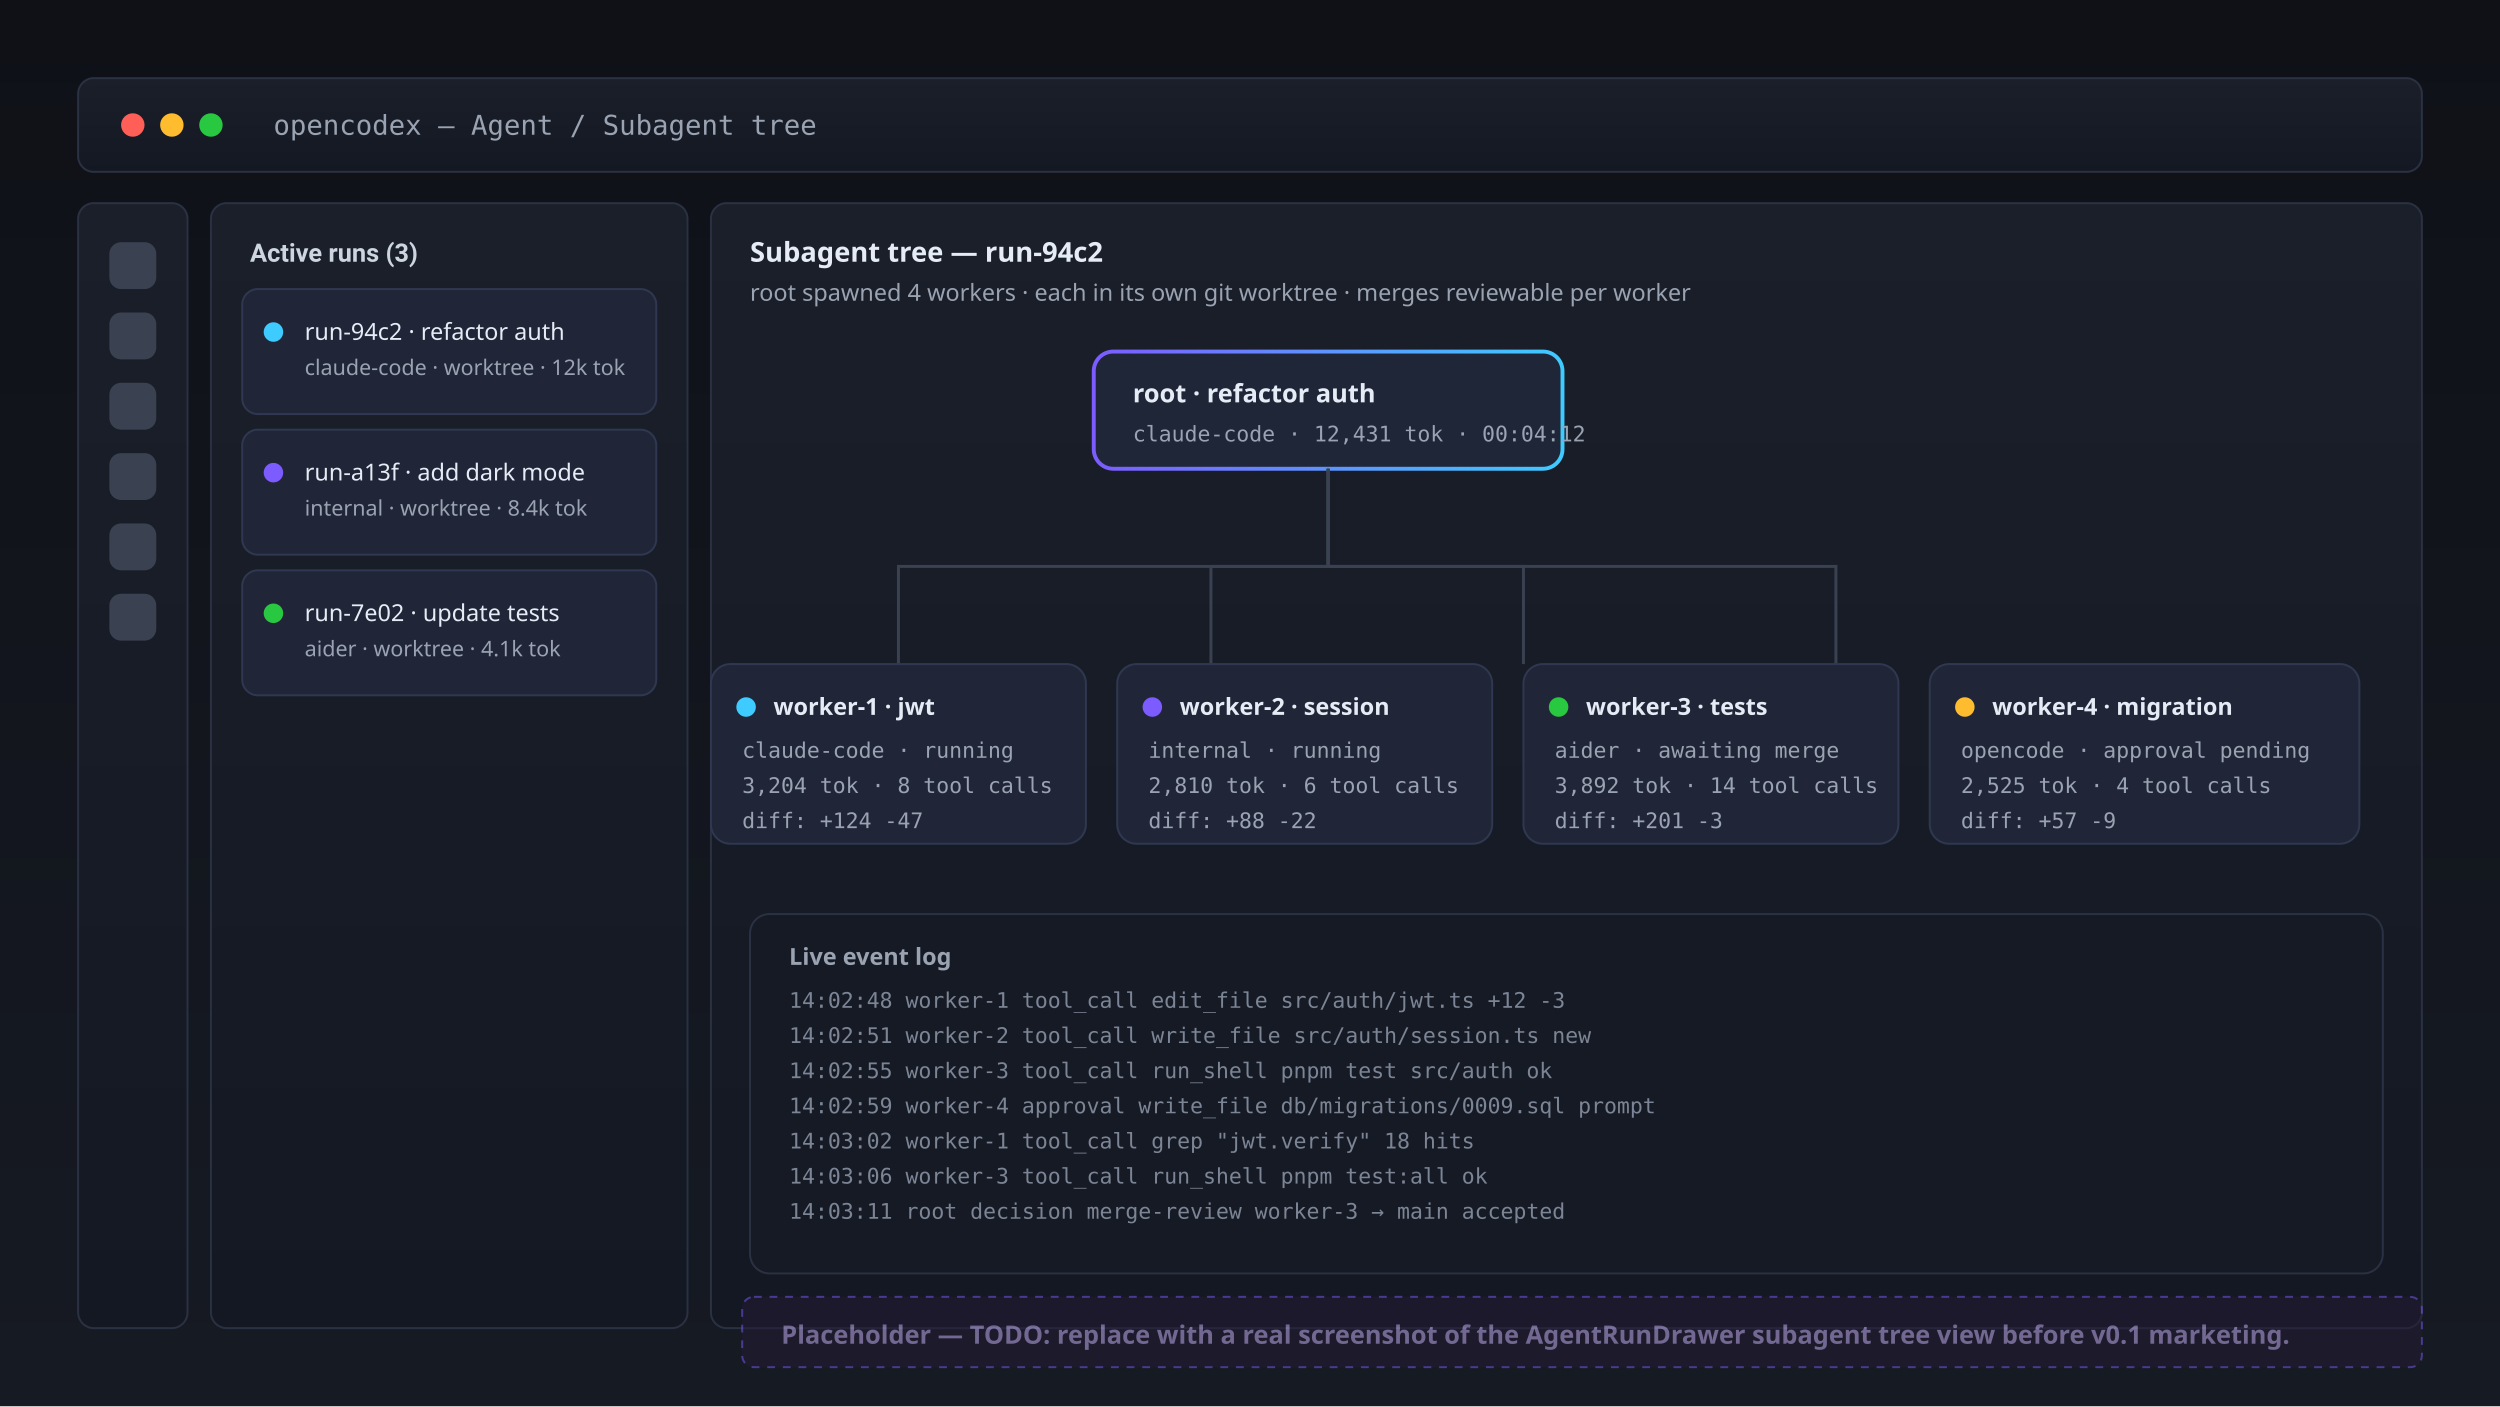
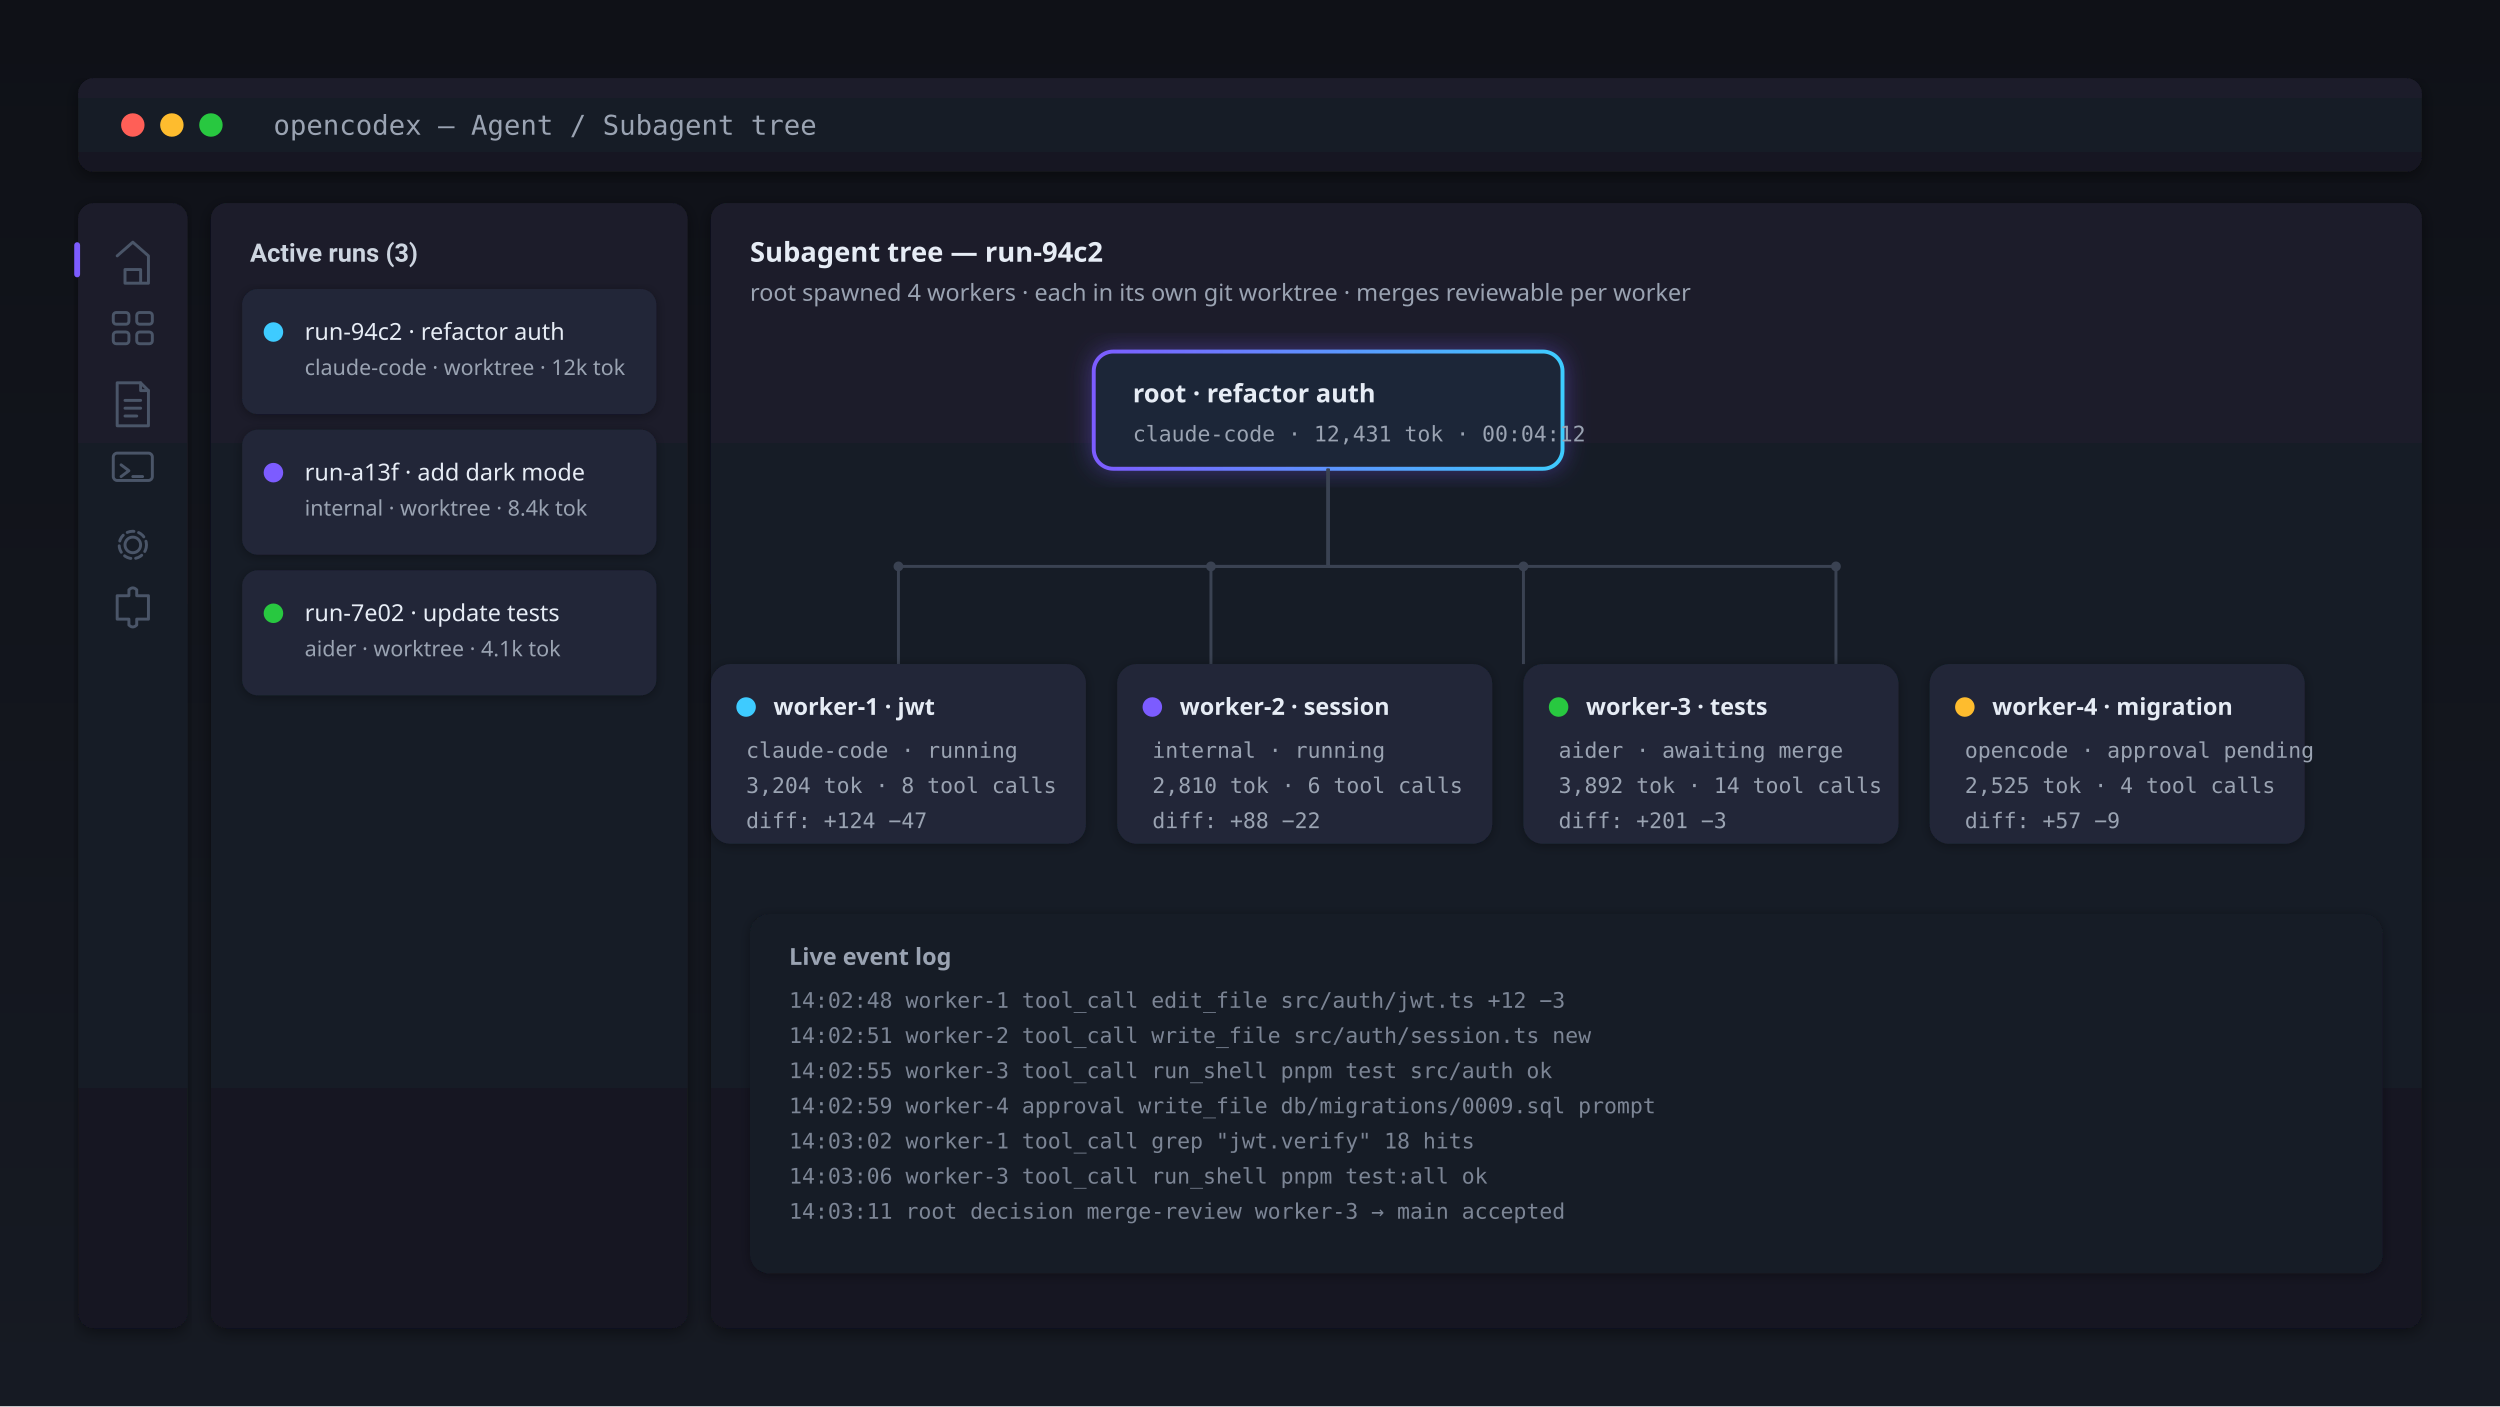
<svg xmlns="http://www.w3.org/2000/svg" viewBox="0 0 1280 720" role="img" aria-labelledby="title desc">
  <defs>
    <linearGradient id="bg" x1="0" y1="0" x2="0" y2="1">
      <stop offset="0" stop-color="#0f1117" />
      <stop offset="1" stop-color="#161a23" />
    </linearGradient>
    <linearGradient id="panel" x1="0" y1="0" x2="0" y2="1">
      <stop offset="0" stop-color="#1b1f2a" />
      <stop offset="1" stop-color="#141823" />
    </linearGradient>
    <linearGradient id="accent" x1="0" y1="0" x2="1" y2="0">
      <stop offset="0" stop-color="#7c5cff" />
      <stop offset="1" stop-color="#3ecbff" />
    </linearGradient>
+     <filter id="panelShadow" x="-4%" y="-4%" width="108%" height="116%">
+       <feDropShadow dx="0" dy="2" stdDeviation="4" flood-color="#000000" flood-opacity="0.45" />
+     </filter>
+     <filter id="cardShadow" x="-6%" y="-6%" width="112%" height="120%">
+       <feDropShadow dx="0" dy="1" stdDeviation="3" flood-color="#000000" flood-opacity="0.35" />
+     </filter>
+     <filter id="accentGlow" x="-8%" y="-16%" width="116%" height="132%">
+       <feDropShadow dx="0" dy="0" stdDeviation="6" flood-color="#7c5cff" flood-opacity="0.40" />
+     </filter>
  </defs>
  <rect width="1280" height="720" fill="url(#bg)" />
-   <rect x="40" y="40" width="1200" height="48" rx="8" fill="url(#panel)" stroke="#2a3142" stroke-width="1" />
+   <rect x="40" y="40" width="1200" height="48" rx="8" fill="url(#panel)" filter="url(#panelShadow)" />
  <circle cx="68" cy="64" r="6" fill="#ff5f57" />
  <circle cx="88" cy="64" r="6" fill="#febc2e" />
  <circle cx="108" cy="64" r="6" fill="#28c840" />
  <text x="140" y="69" font-family="ui-monospace, SFMono-Regular, Menlo, monospace" font-size="14" fill="#9aa3b2">opencodex — Agent / Subagent tree</text>
-   <rect x="40" y="104" width="56" height="576" rx="8" fill="url(#panel)" stroke="#2a3142" stroke-width="1" />
-   <g fill="#3a4252">
-     <rect x="56" y="124" width="24" height="24" rx="6" />
-     <rect x="56" y="160" width="24" height="24" rx="6" />
-     <rect x="56" y="196" width="24" height="24" rx="6" />
-     <rect x="56" y="232" width="24" height="24" rx="6" />
-     <rect x="56" y="268" width="24" height="24" rx="6" />
-     <rect x="56" y="304" width="24" height="24" rx="6" />
+   <rect x="40" y="104" width="56" height="576" rx="8" fill="url(#panel)" filter="url(#panelShadow)" />
+   <g stroke="#4a5568" stroke-width="1.5" fill="none" stroke-linecap="round" stroke-linejoin="round">
+     <path d="M60 131 L68 124 L76 131 L76 145 L64 145 L64 138 L72 138 L72 145 L76 145" transform="translate(0,0)" />
+     <rect x="58" y="160" width="8" height="6" rx="1.5" />
+     <rect x="70" y="160" width="8" height="6" rx="1.5" />
+     <rect x="58" y="170" width="8" height="6" rx="1.5" />
+     <rect x="70" y="170" width="8" height="6" rx="1.5" />
+     <path d="M60 196 L60 218 L76 218 L76 200 L72 196 Z" />
+     <path d="M72 196 L72 200 L76 200" />
+     <line x1="64" y1="205" x2="72" y2="205" />
+     <line x1="64" y1="209" x2="72" y2="209" />
+     <line x1="64" y1="213" x2="70" y2="213" />
+     <rect x="58" y="232" width="20" height="14" rx="2" />
+     <path d="M62 238 L66 241 L62 244" />
+     <line x1="68" y1="244" x2="73" y2="244" />
+     <circle cx="68" cy="279" r="4" />
+     <circle cx="68" cy="279" r="7" stroke-dasharray="3.5 2.5" />
+     <path d="M60 305 L60 317 L66 317 L66 320 Q68 322 70 320 L70 317 L76 317 L76 305 L70 305 L70 302 Q68 300 66 302 L66 305 Z" />
  </g>
-   <rect x="108" y="104" width="244" height="576" rx="8" fill="url(#panel)" stroke="#2a3142" stroke-width="1" />
+   <rect x="38" y="124" width="3" height="18" rx="1.5" fill="#7c5cff" />
+   <rect x="108" y="104" width="244" height="576" rx="8" fill="url(#panel)" filter="url(#panelShadow)" />
  <text x="128" y="134" font-family="system-ui, -apple-system, Segoe UI, Roboto, sans-serif" font-size="13" fill="#cdd5e0" font-weight="600">Active runs (3)</text>
  <g font-family="system-ui, sans-serif" font-size="12" fill="#9aa3b2">
-     <rect x="124" y="148" width="212" height="64" rx="8" fill="#202637" stroke="#2f3850" />
+     <rect x="124" y="148" width="212" height="64" rx="8" fill="#202637" filter="url(#cardShadow)" />
    <circle cx="140" cy="170" r="5" fill="#3ecbff" />
    <text x="156" y="174" fill="#e6ecf5">run-94c2 · refactor auth</text>
    <text x="156" y="192" font-size="11">claude-code · worktree · 12k tok</text>
-     <rect x="124" y="220" width="212" height="64" rx="8" fill="#202637" stroke="#2f3850" />
+     <rect x="124" y="220" width="212" height="64" rx="8" fill="#202637" filter="url(#cardShadow)" />
    <circle cx="140" cy="242" r="5" fill="#7c5cff" />
    <text x="156" y="246" fill="#e6ecf5">run-a13f · add dark mode</text>
    <text x="156" y="264" font-size="11">internal · worktree · 8.4k tok</text>
-     <rect x="124" y="292" width="212" height="64" rx="8" fill="#202637" stroke="#2f3850" />
+     <rect x="124" y="292" width="212" height="64" rx="8" fill="#202637" filter="url(#cardShadow)" />
    <circle cx="140" cy="314" r="5" fill="#28c840" />
    <text x="156" y="318" fill="#e6ecf5">run-7e02 · update tests</text>
    <text x="156" y="336" font-size="11">aider · worktree · 4.1k tok</text>
  </g>
-   <rect x="364" y="104" width="876" height="576" rx="8" fill="url(#panel)" stroke="#2a3142" stroke-width="1" />
+   <rect x="364" y="104" width="876" height="576" rx="8" fill="url(#panel)" filter="url(#panelShadow)" />
  <text x="384" y="134" font-family="system-ui, sans-serif" font-size="14" fill="#e6ecf5" font-weight="700">Subagent tree — run-94c2</text>
  <text x="384" y="154" font-family="system-ui, sans-serif" font-size="12" fill="#9aa3b2">root spawned 4 workers · each in its own git worktree · merges reviewable per worker</text>
-   <g>
+   <g filter="url(#accentGlow)">
    <rect x="560" y="180" width="240" height="60" rx="10" fill="#1f2638" stroke="url(#accent)" stroke-width="2" />
-     <text x="580" y="206" font-family="system-ui, sans-serif" font-size="13" fill="#e6ecf5" font-weight="600">root · refactor auth</text>
-     <text x="580" y="226" font-family="ui-monospace, monospace" font-size="11" fill="#9aa3b2">claude-code · 12,431 tok · 00:04:12</text>
  </g>
+   <text x="580" y="206" font-family="system-ui, sans-serif" font-size="13" fill="#e6ecf5" font-weight="600">root · refactor auth</text>
+   <text x="580" y="226" font-family="ui-monospace, monospace" font-size="11" fill="#9aa3b2">claude-code · 12,431 tok · 00:04:12</text>
  <g stroke="#3a4252" stroke-width="1.5" fill="none">
    <path d="M680 240 L680 290 L460 290 L460 340" />
    <path d="M680 240 L680 290 L620 290 L620 340" />
    <path d="M680 240 L680 290 L780 290 L780 340" />
    <path d="M680 240 L680 290 L940 290 L940 340" />
  </g>
+   <g fill="#3a4252">
+     <circle cx="460" cy="290" r="2.5" />
+     <circle cx="620" cy="290" r="2.5" />
+     <circle cx="780" cy="290" r="2.5" />
+     <circle cx="940" cy="290" r="2.5" />
+   </g>
  <g font-family="system-ui, sans-serif" font-size="12" fill="#cdd5e0">
-     <rect x="364" y="340" width="192" height="92" rx="10" fill="#202637" stroke="#2f3850" />
+     <rect x="364" y="340" width="192" height="92" rx="10" fill="#202637" filter="url(#cardShadow)" />
    <circle cx="382" cy="362" r="5" fill="#3ecbff" />
    <text x="396" y="366" font-weight="600" fill="#e6ecf5">worker-1 · jwt</text>
-     <text x="380" y="388" font-family="ui-monospace, monospace" font-size="11" fill="#9aa3b2">claude-code · running</text>
-     <text x="380" y="406" font-family="ui-monospace, monospace" font-size="11" fill="#9aa3b2">3,204 tok · 8 tool calls</text>
-     <text x="380" y="424" font-family="ui-monospace, monospace" font-size="11" fill="#9aa3b2">diff: +124 -47</text>
-     <rect x="572" y="340" width="192" height="92" rx="10" fill="#202637" stroke="#2f3850" />
+     <text x="382" y="388" font-family="ui-monospace, monospace" font-size="11" fill="#9aa3b2">claude-code · running</text>
+     <text x="382" y="406" font-family="ui-monospace, monospace" font-size="11" fill="#9aa3b2">3,204 tok · 8 tool calls</text>
+     <text x="382" y="424" font-family="ui-monospace, monospace" font-size="11" fill="#9aa3b2">diff: +124 −47</text>
+     <rect x="572" y="340" width="192" height="92" rx="10" fill="#202637" filter="url(#cardShadow)" />
    <circle cx="590" cy="362" r="5" fill="#7c5cff" />
    <text x="604" y="366" font-weight="600" fill="#e6ecf5">worker-2 · session</text>
-     <text x="588" y="388" font-family="ui-monospace, monospace" font-size="11" fill="#9aa3b2">internal · running</text>
-     <text x="588" y="406" font-family="ui-monospace, monospace" font-size="11" fill="#9aa3b2">2,810 tok · 6 tool calls</text>
-     <text x="588" y="424" font-family="ui-monospace, monospace" font-size="11" fill="#9aa3b2">diff: +88 -22</text>
-     <rect x="780" y="340" width="192" height="92" rx="10" fill="#202637" stroke="#2f3850" />
+     <text x="590" y="388" font-family="ui-monospace, monospace" font-size="11" fill="#9aa3b2">internal · running</text>
+     <text x="590" y="406" font-family="ui-monospace, monospace" font-size="11" fill="#9aa3b2">2,810 tok · 6 tool calls</text>
+     <text x="590" y="424" font-family="ui-monospace, monospace" font-size="11" fill="#9aa3b2">diff: +88 −22</text>
+     <rect x="780" y="340" width="192" height="92" rx="10" fill="#202637" filter="url(#cardShadow)" />
    <circle cx="798" cy="362" r="5" fill="#28c840" />
    <text x="812" y="366" font-weight="600" fill="#e6ecf5">worker-3 · tests</text>
-     <text x="796" y="388" font-family="ui-monospace, monospace" font-size="11" fill="#9aa3b2">aider · awaiting merge</text>
-     <text x="796" y="406" font-family="ui-monospace, monospace" font-size="11" fill="#9aa3b2">3,892 tok · 14 tool calls</text>
-     <text x="796" y="424" font-family="ui-monospace, monospace" font-size="11" fill="#9aa3b2">diff: +201 -3</text>
-     <rect x="988" y="340" width="220" height="92" rx="10" fill="#202637" stroke="#2f3850" />
+     <text x="798" y="388" font-family="ui-monospace, monospace" font-size="11" fill="#9aa3b2">aider · awaiting merge</text>
+     <text x="798" y="406" font-family="ui-monospace, monospace" font-size="11" fill="#9aa3b2">3,892 tok · 14 tool calls</text>
+     <text x="798" y="424" font-family="ui-monospace, monospace" font-size="11" fill="#9aa3b2">diff: +201 −3</text>
+     <rect x="988" y="340" width="192" height="92" rx="10" fill="#202637" filter="url(#cardShadow)" />
    <circle cx="1006" cy="362" r="5" fill="#febc2e" />
    <text x="1020" y="366" font-weight="600" fill="#e6ecf5">worker-4 · migration</text>
-     <text x="1004" y="388" font-family="ui-monospace, monospace" font-size="11" fill="#9aa3b2">opencode · approval pending</text>
-     <text x="1004" y="406" font-family="ui-monospace, monospace" font-size="11" fill="#9aa3b2">2,525 tok · 4 tool calls</text>
-     <text x="1004" y="424" font-family="ui-monospace, monospace" font-size="11" fill="#9aa3b2">diff: +57 -9</text>
+     <text x="1006" y="388" font-family="ui-monospace, monospace" font-size="11" fill="#9aa3b2">opencode · approval pending</text>
+     <text x="1006" y="406" font-family="ui-monospace, monospace" font-size="11" fill="#9aa3b2">2,525 tok · 4 tool calls</text>
+     <text x="1006" y="424" font-family="ui-monospace, monospace" font-size="11" fill="#9aa3b2">diff: +57 −9</text>
  </g>
-   <rect x="384" y="468" width="836" height="184" rx="10" fill="#161a25" stroke="#2a3142" />
+   <rect x="384" y="468" width="836" height="184" rx="10" fill="#161a25" filter="url(#cardShadow)" />
  <text x="404" y="494" font-family="system-ui, sans-serif" font-size="12" fill="#9aa3b2" font-weight="600">Live event log</text>
  <g font-family="ui-monospace, SFMono-Regular, Menlo, monospace" font-size="11" fill="#7c8595">
-     <text x="404" y="516">14:02:48  worker-1  tool_call  edit_file  src/auth/jwt.ts  +12 -3</text>
+     <text x="404" y="516">14:02:48  worker-1  tool_call  edit_file  src/auth/jwt.ts  +12 −3</text>
    <text x="404" y="534">14:02:51  worker-2  tool_call  write_file src/auth/session.ts  new</text>
    <text x="404" y="552">14:02:55  worker-3  tool_call  run_shell  pnpm test src/auth          ok</text>
    <text x="404" y="570">14:02:59  worker-4  approval   write_file db/migrations/0009.sql  prompt</text>
    <text x="404" y="588">14:03:02  worker-1  tool_call  grep       "jwt.verify"                 18 hits</text>
    <text x="404" y="606">14:03:06  worker-3  tool_call  run_shell  pnpm test:all                ok</text>
    <text x="404" y="624">14:03:11  root      decision   merge-review worker-3 → main           accepted</text>
  </g>
-   <g opacity="0.5">
-     <rect x="380" y="664" width="860" height="36" rx="6" fill="#241a36" stroke="#7c5cff" stroke-dasharray="4 4" />
-     <text x="400" y="688" font-family="system-ui, sans-serif" font-size="13" fill="#cdb6ff" font-weight="600">Placeholder — TODO: replace with a real screenshot of the AgentRunDrawer subagent tree view before v0.1 marketing.</text>
-   </g>
</svg>
